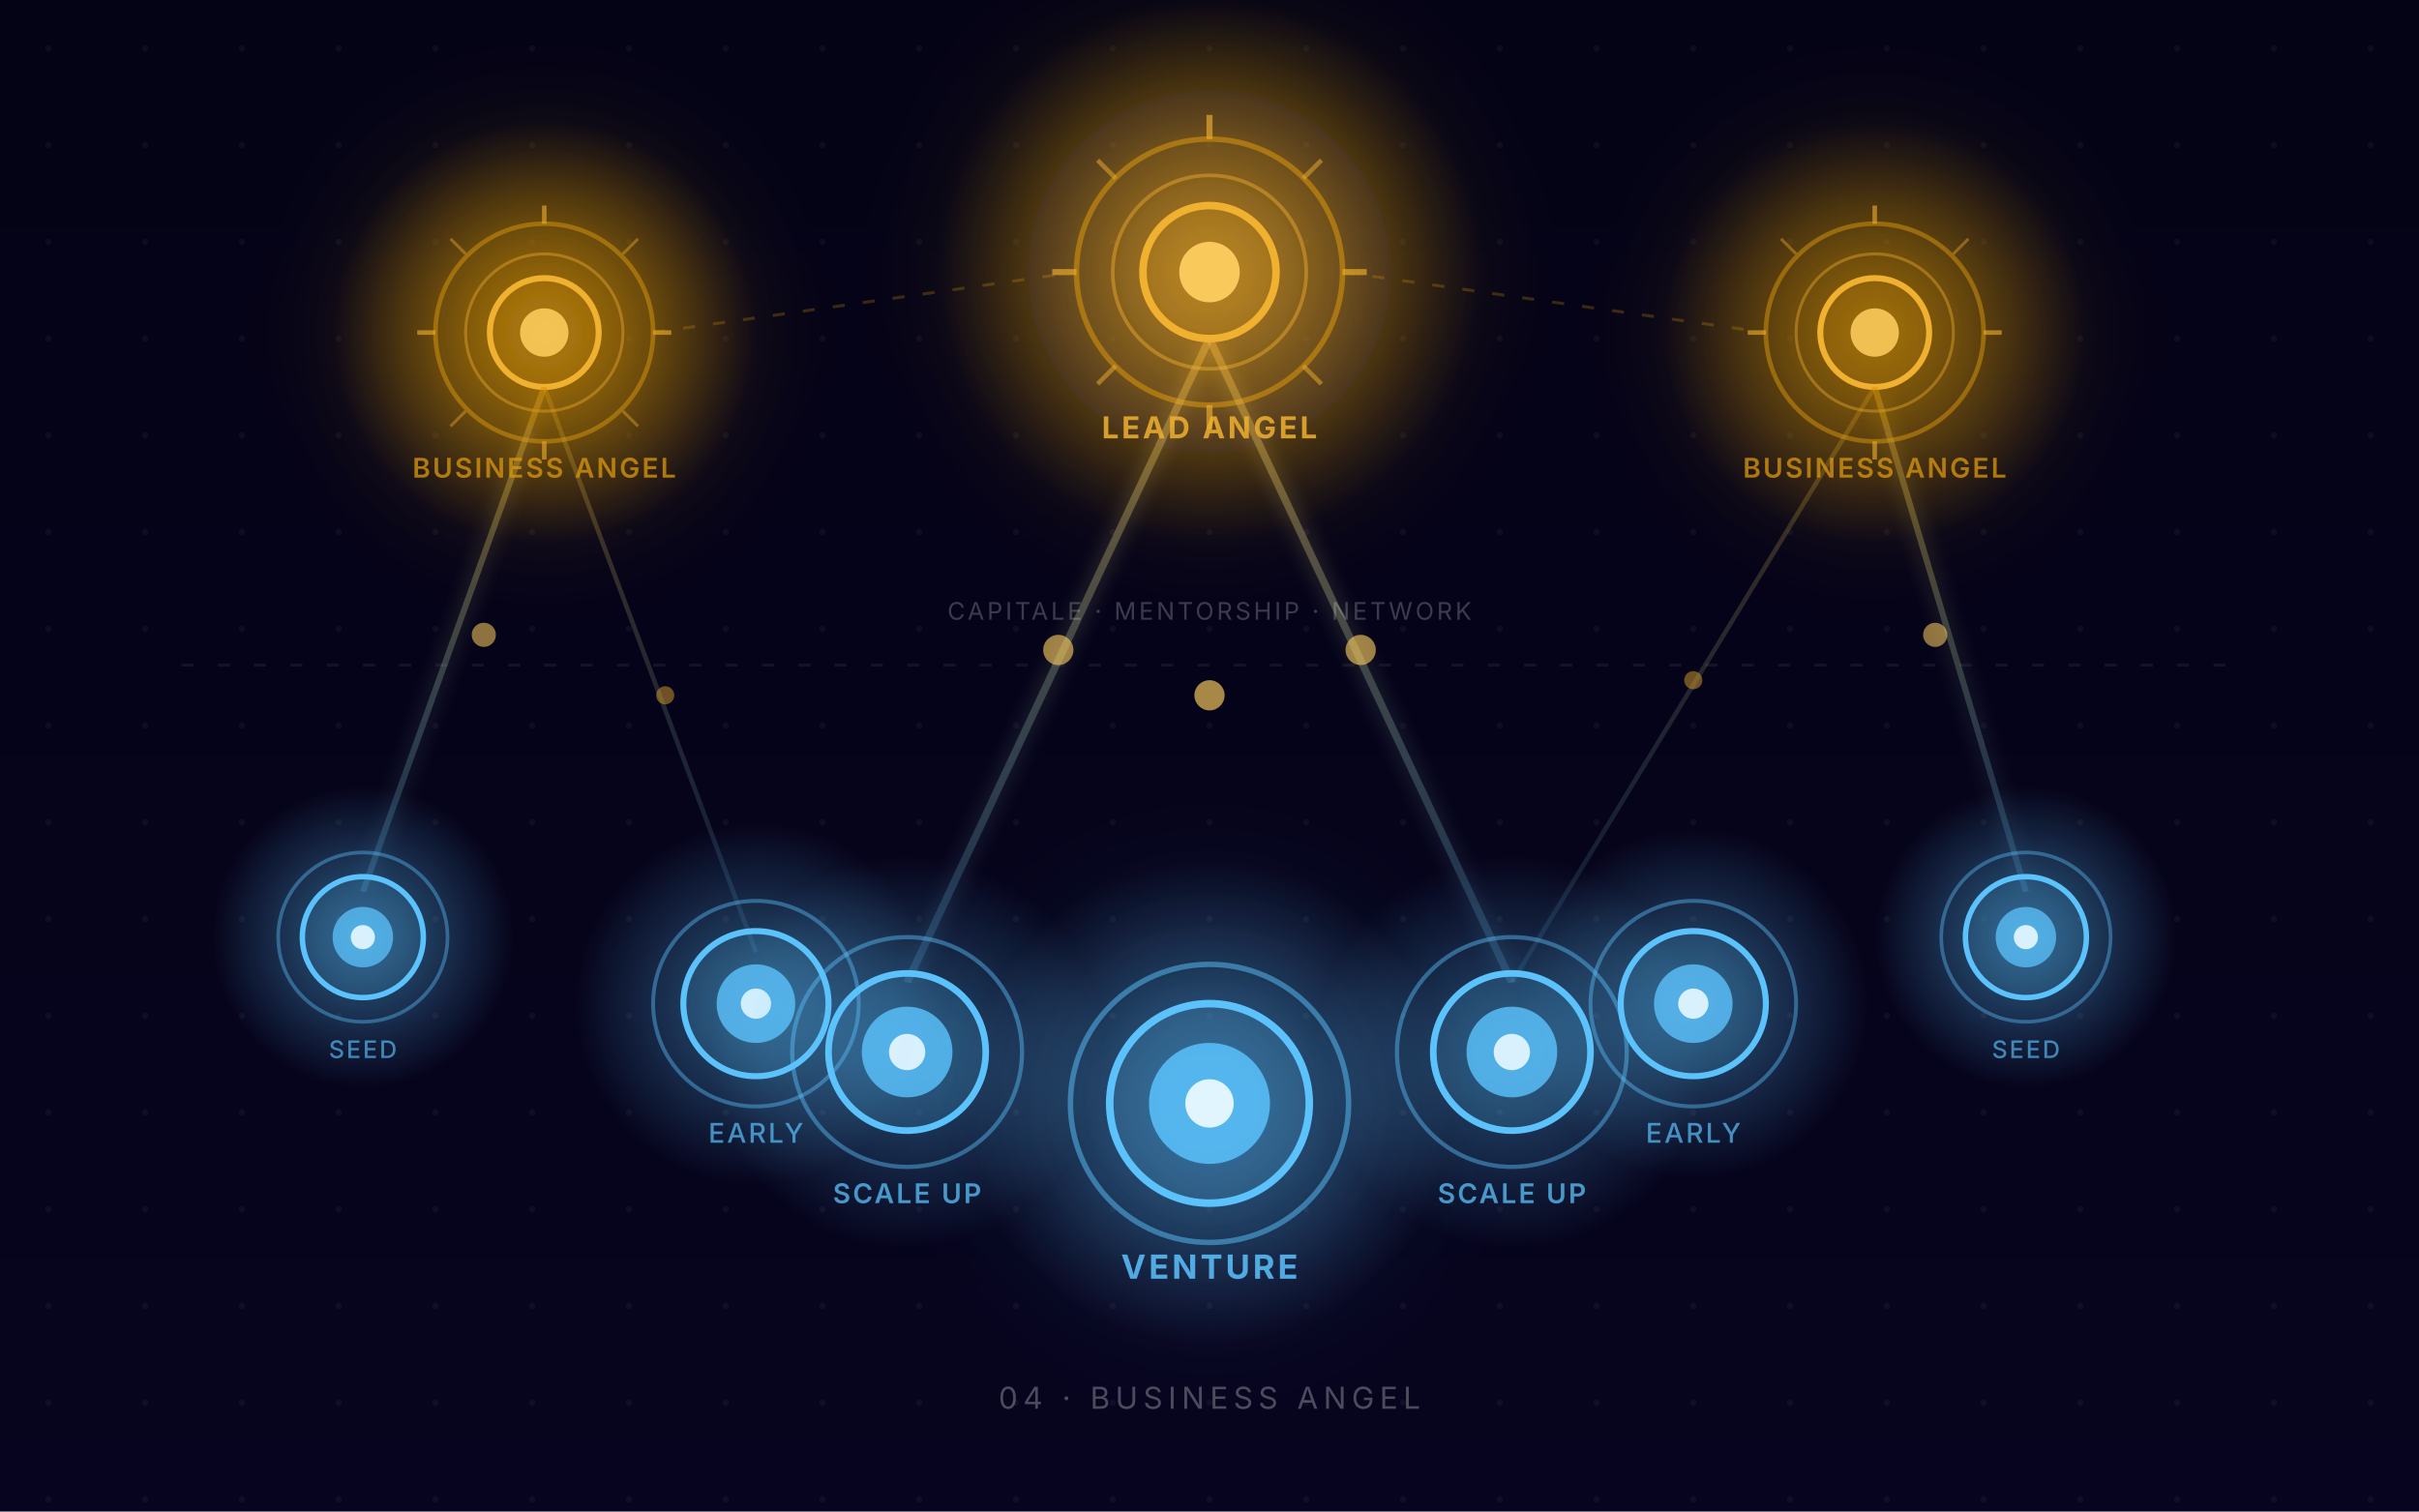
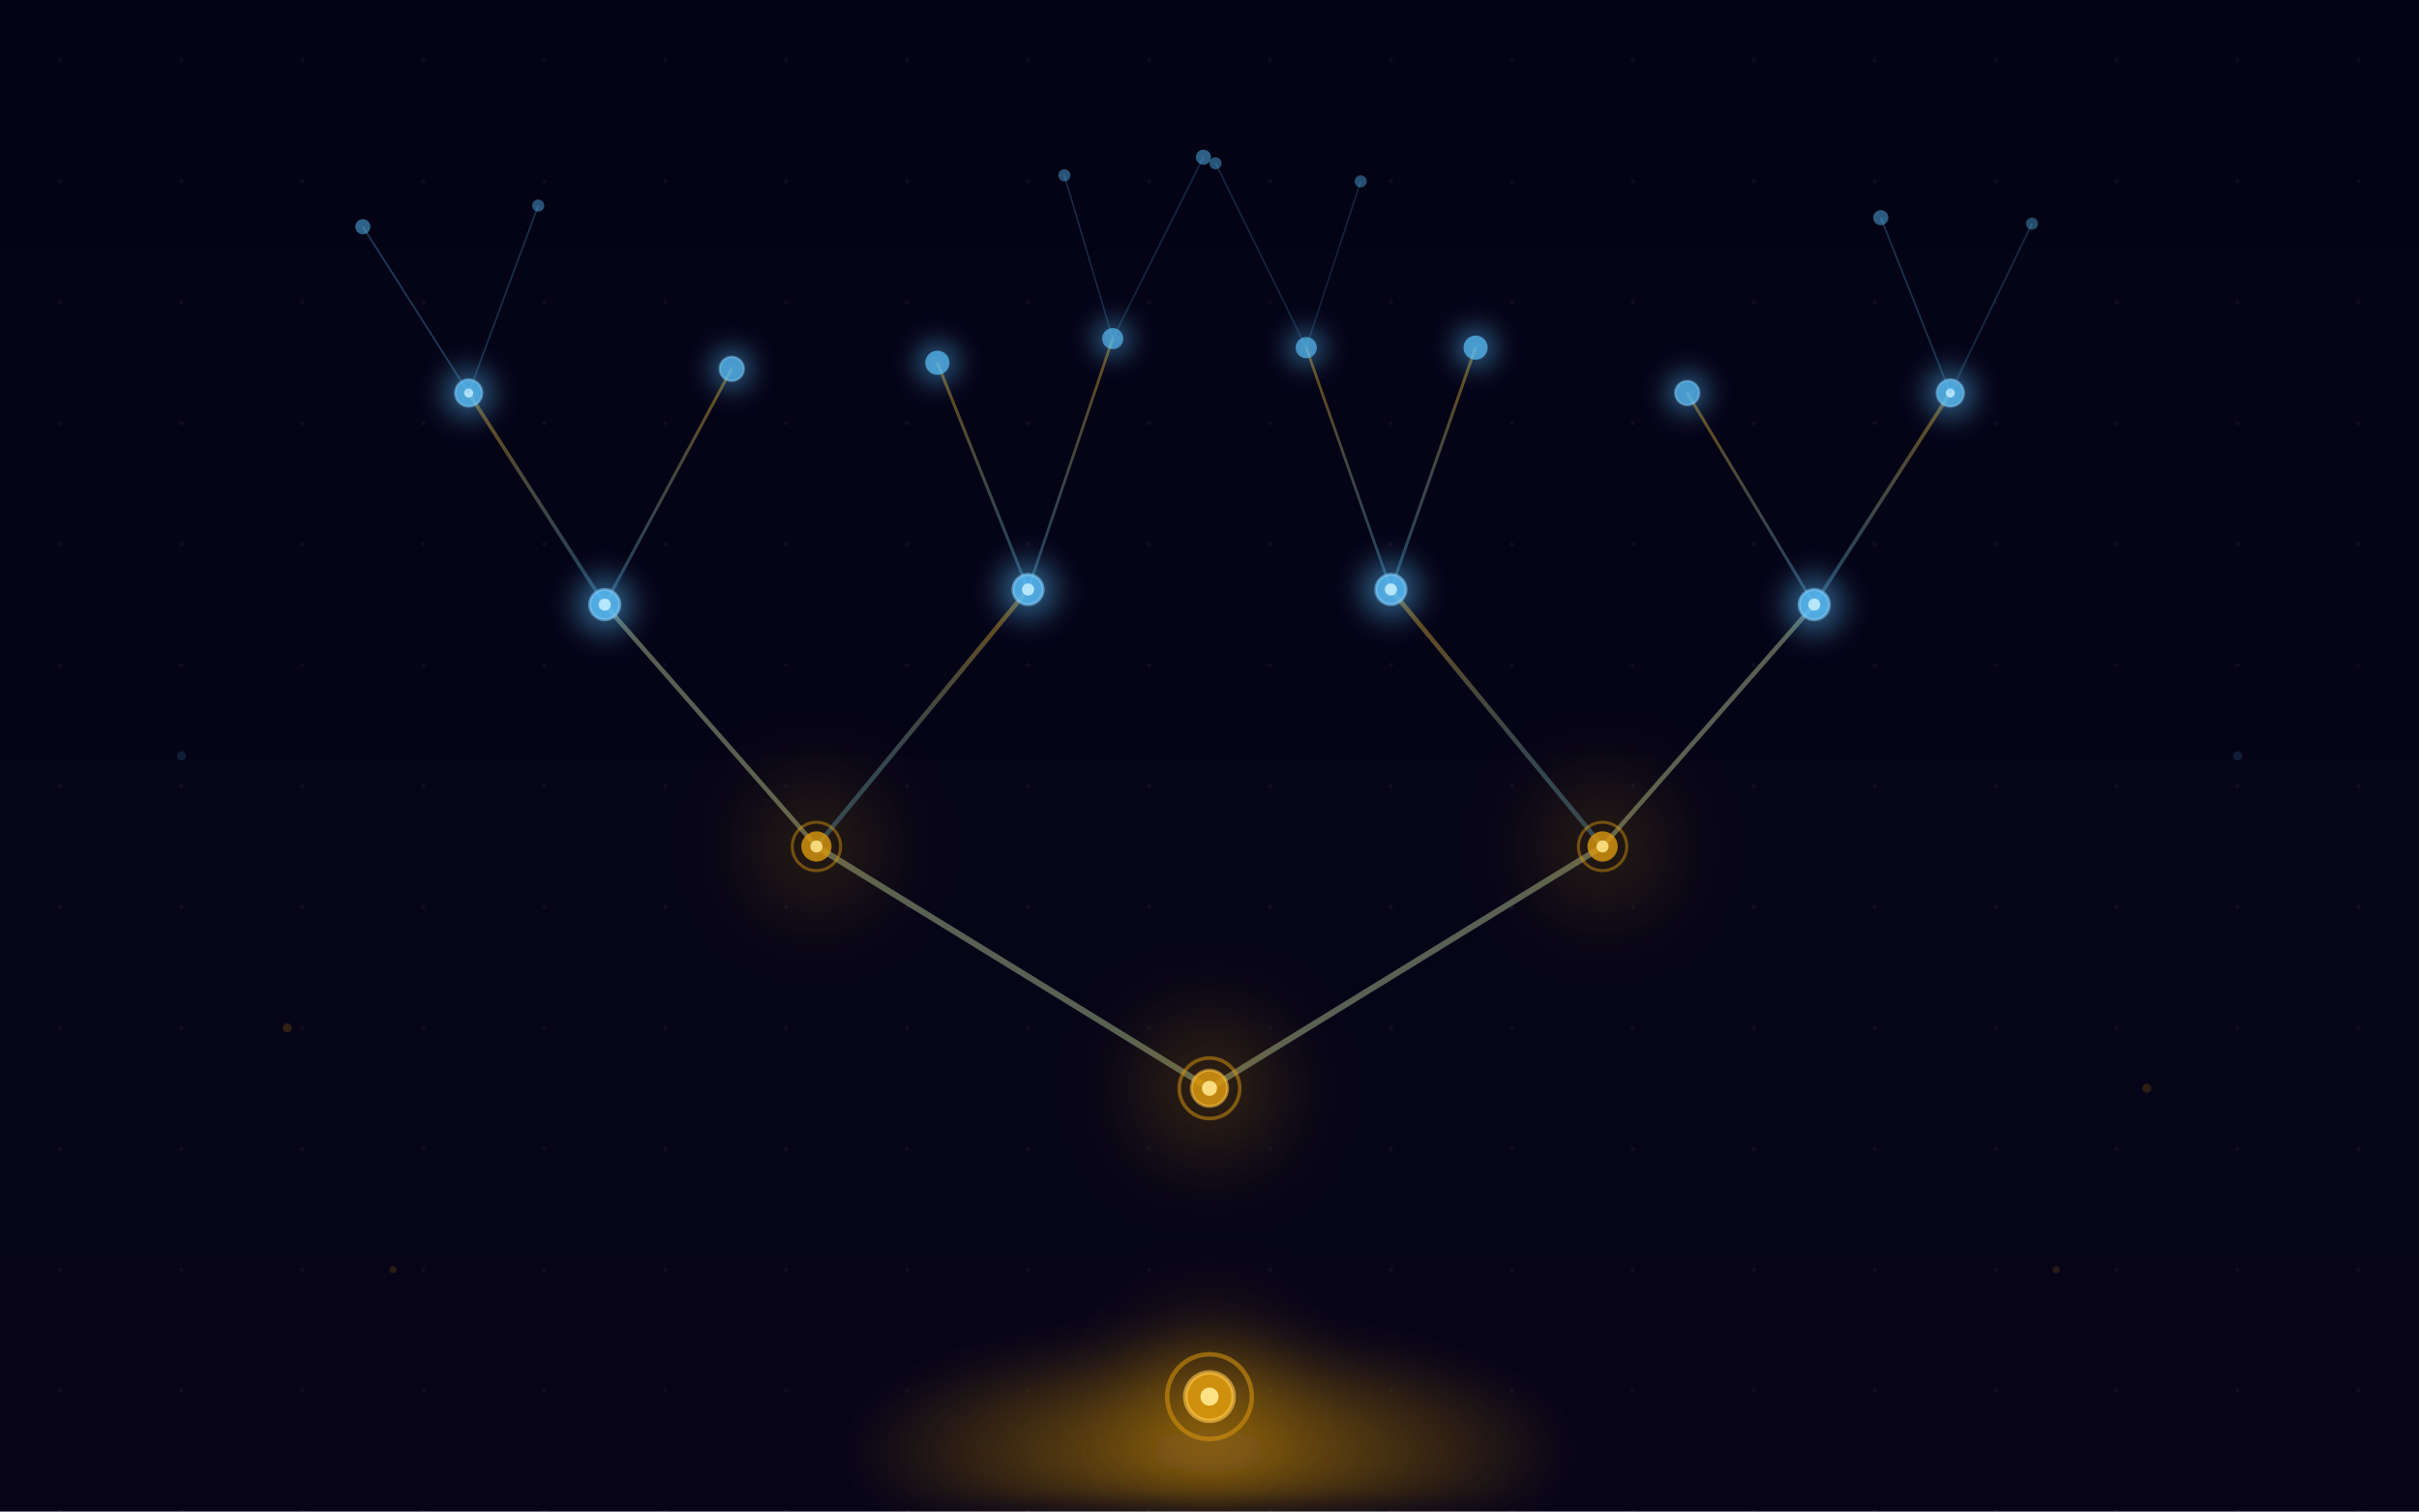
<svg xmlns="http://www.w3.org/2000/svg" viewBox="0 0 800 500" width="800" height="500" preserveAspectRatio="xMidYMid slice">
  <defs>
-     <linearGradient id="bg4" x1="0" y1="0" x2="0" y2="1">
+     <linearGradient id="i4-bg" x1="0" y1="0" x2="0" y2="1">
      <stop offset="0%" stop-color="#040315" />
-       <stop offset="100%" stop-color="#07041f" />
+       <stop offset="100%" stop-color="#070418" />
    </linearGradient>
-     <radialGradient id="glowAngel1" cx="50%" cy="50%" r="50%">
+     <linearGradient id="i4-trunk" x1="0" y1="0" x2="0" y2="1">
+       <stop offset="0%" stop-color="#da980e" stop-opacity="0.85" />
+       <stop offset="100%" stop-color="#da980e" stop-opacity="0.15" />
+     </linearGradient>
+     <linearGradient id="i4-branch-l" x1="1" y1="0" x2="0" y2="1">
+       <stop offset="0%" stop-color="#da980e" stop-opacity="0.7" />
+       <stop offset="100%" stop-color="#5bc2fc" stop-opacity="0.4" />
+     </linearGradient>
+     <linearGradient id="i4-branch-r" x1="0" y1="0" x2="1" y2="1">
+       <stop offset="0%" stop-color="#da980e" stop-opacity="0.7" />
+       <stop offset="100%" stop-color="#5bc2fc" stop-opacity="0.4" />
+     </linearGradient>
+     <linearGradient id="i4-twig" x1="0" y1="0" x2="0" y2="1">
+       <stop offset="0%" stop-color="#da980e" stop-opacity="0.5" />
+       <stop offset="100%" stop-color="#5bc2fc" stop-opacity="0.3" />
+     </linearGradient>
+     <radialGradient id="i4-root" cx="50%" cy="50%" r="50%">
      <stop offset="0%" stop-color="#da980e" stop-opacity="0.60" />
      <stop offset="100%" stop-color="#da980e" stop-opacity="0" />
    </radialGradient>
-     <radialGradient id="glowAngel2" cx="50%" cy="50%" r="50%">
-       <stop offset="0%" stop-color="#f0b030" stop-opacity="0.55" />
+     <radialGradient id="i4-g-gold" cx="50%" cy="50%" r="50%">
+       <stop offset="0%" stop-color="#da980e" stop-opacity="0.70" />
      <stop offset="100%" stop-color="#da980e" stop-opacity="0" />
    </radialGradient>
-     <radialGradient id="glowAngel3" cx="50%" cy="50%" r="50%">
-       <stop offset="0%" stop-color="#da980e" stop-opacity="0.50" />
-       <stop offset="100%" stop-color="#da980e" stop-opacity="0" />
-     </radialGradient>
-     <radialGradient id="glowVenture1" cx="50%" cy="50%" r="50%">
-       <stop offset="0%" stop-color="#5bc2fc" stop-opacity="0.50" />
+     <radialGradient id="i4-g-blue" cx="50%" cy="50%" r="50%">
+       <stop offset="0%" stop-color="#5bc2fc" stop-opacity="0.65" />
      <stop offset="100%" stop-color="#5bc2fc" stop-opacity="0" />
    </radialGradient>
-     <radialGradient id="glowVenture2" cx="50%" cy="50%" r="50%">
-       <stop offset="0%" stop-color="#5bc2fc" stop-opacity="0.45" />
-       <stop offset="100%" stop-color="#5bc2fc" stop-opacity="0" />
-     </radialGradient>
-     <radialGradient id="glowVenture3" cx="50%" cy="50%" r="50%">
-       <stop offset="0%" stop-color="#5bc2fc" stop-opacity="0.40" />
-       <stop offset="100%" stop-color="#5bc2fc" stop-opacity="0" />
-     </radialGradient>
-     <radialGradient id="glowVenture4" cx="50%" cy="50%" r="50%">
-       <stop offset="0%" stop-color="#5bc2fc" stop-opacity="0.35" />
-       <stop offset="100%" stop-color="#5bc2fc" stop-opacity="0" />
-     </radialGradient>
-     <linearGradient id="beam1" x1="0" y1="0" x2="0" y2="1">
-       <stop offset="0%" stop-color="#da980e" stop-opacity="0.80" />
-       <stop offset="100%" stop-color="#5bc2fc" stop-opacity="0.30" />
-     </linearGradient>
-     <linearGradient id="beam2" x1="0" y1="0" x2="0" y2="1">
-       <stop offset="0%" stop-color="#f0b030" stop-opacity="0.70" />
-       <stop offset="100%" stop-color="#5bc2fc" stop-opacity="0.25" />
-     </linearGradient>
-     <linearGradient id="beam3" x1="0" y1="0" x2="0" y2="1">
-       <stop offset="0%" stop-color="#da980e" stop-opacity="0.75" />
-       <stop offset="100%" stop-color="#5bc2fc" stop-opacity="0.28" />
-     </linearGradient>
-     <radialGradient id="seedGlow" cx="50%" cy="50%" r="50%">
-       <stop offset="0%" stop-color="#ffd060" stop-opacity="0.9" />
-       <stop offset="60%" stop-color="#da980e" stop-opacity="0.5" />
-       <stop offset="100%" stop-color="#da980e" stop-opacity="0" />
-     </radialGradient>
-     <linearGradient id="ventureGrad" x1="0" y1="0" x2="0" y2="1">
-       <stop offset="0%" stop-color="#5bc2fc" stop-opacity="0.9" />
-       <stop offset="100%" stop-color="#3a9fd8" stop-opacity="0.9" />
-     </linearGradient>
-     <pattern id="dots4" width="32" height="32" patternUnits="userSpaceOnUse">
-       <circle cx="16" cy="16" r="1" fill="#ffffff" fill-opacity="0.04" />
+     <filter id="i4-glow" x="-80%" y="-80%" width="260%" height="260%">
+       <feGaussianBlur stdDeviation="16" />
+     </filter>
+     <filter id="i4-soft" x="-50%" y="-50%" width="200%" height="200%">
+       <feGaussianBlur stdDeviation="7" />
+     </filter>
+     <filter id="i4-micro" x="-50%" y="-50%" width="200%" height="200%">
+       <feGaussianBlur stdDeviation="4" />
+     </filter>
+     <pattern id="i4-dots" width="40" height="40" patternUnits="userSpaceOnUse">
+       <circle cx="20" cy="20" r="0.7" fill="rgba(255,255,255,0.04)" />
    </pattern>
-     <filter id="softGlow" x="-80%" y="-80%" width="260%" height="260%">
-       <feGaussianBlur stdDeviation="18" result="blur" />
-       <feComposite in="SourceGraphic" in2="blur" operator="over" />
-     </filter>
-     <filter id="nodeGlow" x="-60%" y="-60%" width="220%" height="220%">
-       <feGaussianBlur stdDeviation="8" result="blur" />
-       <feComposite in="SourceGraphic" in2="blur" operator="over" />
-     </filter>
-     <filter id="beamBlur" x="-20%" y="0%" width="140%" height="100%">
-       <feGaussianBlur stdDeviation="3" result="blur" />
-       <feComposite in="SourceGraphic" in2="blur" operator="over" />
-     </filter>
  </defs>
-   <rect width="800" height="500" fill="url(#bg4)" />
-   <rect width="800" height="500" fill="url(#dots4)" />
-   <line x1="60" y1="220" x2="740" y2="220" stroke="rgba(255,255,255,0.06)" stroke-width="1" stroke-dasharray="4 8" />
-   <ellipse cx="180" cy="110" rx="70" ry="70" fill="url(#glowAngel1)" filter="url(#softGlow)" />
-   <circle cx="180" cy="110" r="36" fill="none" stroke="#da980e" stroke-width="1.5" stroke-opacity="0.5" />
-   <circle cx="180" cy="110" r="26" fill="none" stroke="#f0b030" stroke-width="1" stroke-opacity="0.4" />
-   <circle cx="180" cy="110" r="18" fill="#da980e" fill-opacity="0.15" stroke="#f0b030" stroke-width="2" />
-   <circle cx="180" cy="110" r="8" fill="#ffd060" fill-opacity="0.85" />
-   <line x1="180" y1="74" x2="180" y2="68" stroke="#f0b030" stroke-width="1.5" stroke-opacity="0.6" />
-   <line x1="180" y1="146" x2="180" y2="152" stroke="#f0b030" stroke-width="1.5" stroke-opacity="0.6" />
-   <line x1="144" y1="110" x2="138" y2="110" stroke="#f0b030" stroke-width="1.5" stroke-opacity="0.6" />
-   <line x1="216" y1="110" x2="222" y2="110" stroke="#f0b030" stroke-width="1.5" stroke-opacity="0.6" />
-   <line x1="154" y1="84" x2="149" y2="79" stroke="#f0b030" stroke-width="1" stroke-opacity="0.4" />
-   <line x1="206" y1="84" x2="211" y2="79" stroke="#f0b030" stroke-width="1" stroke-opacity="0.4" />
-   <line x1="154" y1="136" x2="149" y2="141" stroke="#f0b030" stroke-width="1" stroke-opacity="0.4" />
-   <line x1="206" y1="136" x2="211" y2="141" stroke="#f0b030" stroke-width="1" stroke-opacity="0.4" />
-   <ellipse cx="400" cy="90" rx="90" ry="90" fill="url(#glowAngel2)" filter="url(#softGlow)" />
-   <circle cx="400" cy="90" r="44" fill="none" stroke="#da980e" stroke-width="1.8" stroke-opacity="0.55" />
-   <circle cx="400" cy="90" r="32" fill="none" stroke="#f0b030" stroke-width="1.2" stroke-opacity="0.45" />
-   <circle cx="400" cy="90" r="22" fill="#da980e" fill-opacity="0.18" stroke="#f0b030" stroke-width="2.5" />
-   <circle cx="400" cy="90" r="10" fill="#ffd060" fill-opacity="0.92" />
-   <line x1="400" y1="46" x2="400" y2="38" stroke="#f0b030" stroke-width="2" stroke-opacity="0.65" />
-   <line x1="400" y1="134" x2="400" y2="142" stroke="#f0b030" stroke-width="2" stroke-opacity="0.65" />
-   <line x1="356" y1="90" x2="348" y2="90" stroke="#f0b030" stroke-width="2" stroke-opacity="0.65" />
-   <line x1="444" y1="90" x2="452" y2="90" stroke="#f0b030" stroke-width="2" stroke-opacity="0.65" />
-   <line x1="369" y1="59" x2="363" y2="53" stroke="#f0b030" stroke-width="1.5" stroke-opacity="0.5" />
-   <line x1="431" y1="59" x2="437" y2="53" stroke="#f0b030" stroke-width="1.5" stroke-opacity="0.5" />
-   <line x1="369" y1="121" x2="363" y2="127" stroke="#f0b030" stroke-width="1.5" stroke-opacity="0.5" />
-   <line x1="431" y1="121" x2="437" y2="127" stroke="#f0b030" stroke-width="1.5" stroke-opacity="0.5" />
-   <ellipse cx="620" cy="110" rx="70" ry="70" fill="url(#glowAngel3)" filter="url(#softGlow)" />
-   <circle cx="620" cy="110" r="36" fill="none" stroke="#da980e" stroke-width="1.5" stroke-opacity="0.5" />
-   <circle cx="620" cy="110" r="26" fill="none" stroke="#f0b030" stroke-width="1" stroke-opacity="0.4" />
-   <circle cx="620" cy="110" r="18" fill="#da980e" fill-opacity="0.15" stroke="#f0b030" stroke-width="2" />
-   <circle cx="620" cy="110" r="8" fill="#ffd060" fill-opacity="0.85" />
-   <line x1="620" y1="74" x2="620" y2="68" stroke="#f0b030" stroke-width="1.5" stroke-opacity="0.6" />
-   <line x1="620" y1="146" x2="620" y2="152" stroke="#f0b030" stroke-width="1.5" stroke-opacity="0.6" />
-   <line x1="584" y1="110" x2="578" y2="110" stroke="#f0b030" stroke-width="1.5" stroke-opacity="0.6" />
-   <line x1="656" y1="110" x2="662" y2="110" stroke="#f0b030" stroke-width="1.5" stroke-opacity="0.6" />
-   <line x1="594" y1="84" x2="589" y2="79" stroke="#f0b030" stroke-width="1" stroke-opacity="0.4" />
-   <line x1="646" y1="84" x2="651" y2="79" stroke="#f0b030" stroke-width="1" stroke-opacity="0.4" />
-   <line x1="180" y1="128" x2="120" y2="295" stroke="url(#beam1)" stroke-width="2" stroke-opacity="0.6" filter="url(#beamBlur)" />
-   <line x1="180" y1="128" x2="250" y2="315" stroke="url(#beam1)" stroke-width="1.5" stroke-opacity="0.4" />
-   <line x1="400" y1="112" x2="300" y2="325" stroke="url(#beam2)" stroke-width="2.5" stroke-opacity="0.65" filter="url(#beamBlur)" />
-   <line x1="400" y1="112" x2="400" y2="345" stroke="url(#beam2)" stroke-width="3" stroke-opacity="0.70" filter="url(#beamBlur)" />
-   <line x1="400" y1="112" x2="500" y2="325" stroke="url(#beam2)" stroke-width="2.5" stroke-opacity="0.65" filter="url(#beamBlur)" />
-   <line x1="620" y1="128" x2="500" y2="325" stroke="url(#beam3)" stroke-width="1.5" stroke-opacity="0.4" />
-   <line x1="620" y1="128" x2="670" y2="295" stroke="url(#beam3)" stroke-width="2" stroke-opacity="0.6" filter="url(#beamBlur)" />
-   <line x1="216" y1="110" x2="356" y2="90" stroke="#da980e" stroke-width="1" stroke-opacity="0.25" stroke-dasharray="4 6" />
-   <line x1="444" y1="90" x2="584" y2="110" stroke="#da980e" stroke-width="1" stroke-opacity="0.25" stroke-dasharray="4 6" />
-   <circle cx="160" cy="210" r="4" fill="#ffd060" fill-opacity="0.55" />
-   <circle cx="220" cy="230" r="3" fill="#f0b030" fill-opacity="0.45" />
-   <circle cx="350" cy="215" r="5" fill="#ffd060" fill-opacity="0.6" />
-   <circle cx="400" cy="230" r="5" fill="#ffd060" fill-opacity="0.65" />
-   <circle cx="450" cy="215" r="5" fill="#ffd060" fill-opacity="0.6" />
-   <circle cx="560" cy="225" r="3" fill="#f0b030" fill-opacity="0.45" />
-   <circle cx="640" cy="210" r="4" fill="#ffd060" fill-opacity="0.55" />
-   <ellipse cx="120" cy="310" rx="50" ry="50" fill="url(#glowVenture1)" />
-   <circle cx="120" cy="310" r="28" fill="none" stroke="#5bc2fc" stroke-width="1.2" stroke-opacity="0.40" />
-   <circle cx="120" cy="310" r="20" fill="#5bc2fc" fill-opacity="0.12" stroke="#5bc2fc" stroke-width="1.8" />
-   <circle cx="120" cy="310" r="10" fill="#5bc2fc" fill-opacity="0.75" />
-   <circle cx="120" cy="310" r="4" fill="#e8f8ff" fill-opacity="0.9" />
-   <ellipse cx="250" cy="332" rx="60" ry="60" fill="url(#glowVenture2)" />
-   <circle cx="250" cy="332" r="34" fill="none" stroke="#5bc2fc" stroke-width="1.3" stroke-opacity="0.42" />
-   <circle cx="250" cy="332" r="24" fill="#5bc2fc" fill-opacity="0.13" stroke="#5bc2fc" stroke-width="2" />
-   <circle cx="250" cy="332" r="13" fill="#5bc2fc" fill-opacity="0.80" />
-   <circle cx="250" cy="332" r="5" fill="#e8f8ff" fill-opacity="0.9" />
-   <ellipse cx="300" cy="348" rx="65" ry="65" fill="url(#glowVenture3)" />
-   <circle cx="300" cy="348" r="38" fill="none" stroke="#5bc2fc" stroke-width="1.4" stroke-opacity="0.44" />
-   <circle cx="300" cy="348" r="26" fill="#5bc2fc" fill-opacity="0.14" stroke="#5bc2fc" stroke-width="2.2" />
-   <circle cx="300" cy="348" r="15" fill="#5bc2fc" fill-opacity="0.82" />
-   <circle cx="300" cy="348" r="6" fill="#e8f8ff" fill-opacity="0.9" />
-   <ellipse cx="400" cy="365" rx="80" ry="80" fill="url(#glowVenture4)" filter="url(#softGlow)" />
-   <circle cx="400" cy="365" r="46" fill="none" stroke="#5bc2fc" stroke-width="1.8" stroke-opacity="0.50" />
-   <circle cx="400" cy="365" r="33" fill="#5bc2fc" fill-opacity="0.16" stroke="#5bc2fc" stroke-width="2.5" />
-   <circle cx="400" cy="365" r="20" fill="#5bc2fc" fill-opacity="0.85" />
-   <circle cx="400" cy="365" r="8" fill="#e8f8ff" fill-opacity="0.95" />
-   <ellipse cx="500" cy="348" rx="65" ry="65" fill="url(#glowVenture3)" />
-   <circle cx="500" cy="348" r="38" fill="none" stroke="#5bc2fc" stroke-width="1.4" stroke-opacity="0.44" />
-   <circle cx="500" cy="348" r="26" fill="#5bc2fc" fill-opacity="0.14" stroke="#5bc2fc" stroke-width="2.2" />
-   <circle cx="500" cy="348" r="15" fill="#5bc2fc" fill-opacity="0.82" />
-   <circle cx="500" cy="348" r="6" fill="#e8f8ff" fill-opacity="0.9" />
-   <ellipse cx="560" cy="332" rx="58" ry="58" fill="url(#glowVenture2)" />
-   <circle cx="560" cy="332" r="34" fill="none" stroke="#5bc2fc" stroke-width="1.3" stroke-opacity="0.42" />
-   <circle cx="560" cy="332" r="24" fill="#5bc2fc" fill-opacity="0.13" stroke="#5bc2fc" stroke-width="2" />
-   <circle cx="560" cy="332" r="13" fill="#5bc2fc" fill-opacity="0.80" />
-   <circle cx="560" cy="332" r="5" fill="#e8f8ff" fill-opacity="0.9" />
-   <ellipse cx="670" cy="310" rx="50" ry="50" fill="url(#glowVenture1)" />
-   <circle cx="670" cy="310" r="28" fill="none" stroke="#5bc2fc" stroke-width="1.2" stroke-opacity="0.40" />
-   <circle cx="670" cy="310" r="20" fill="#5bc2fc" fill-opacity="0.12" stroke="#5bc2fc" stroke-width="1.8" />
-   <circle cx="670" cy="310" r="10" fill="#5bc2fc" fill-opacity="0.75" />
-   <circle cx="670" cy="310" r="4" fill="#e8f8ff" fill-opacity="0.9" />
-   <text x="180" y="158" text-anchor="middle" font-family="'Inter', sans-serif" font-size="9" font-weight="600" letter-spacing="0.08em" fill="#da980e" fill-opacity="0.75">BUSINESS ANGEL</text>
-   <text x="400" y="145" text-anchor="middle" font-family="'Inter', sans-serif" font-size="10" font-weight="700" letter-spacing="0.09em" fill="#f0b030" fill-opacity="0.85">LEAD ANGEL</text>
-   <text x="620" y="158" text-anchor="middle" font-family="'Inter', sans-serif" font-size="9" font-weight="600" letter-spacing="0.08em" fill="#da980e" fill-opacity="0.75">BUSINESS ANGEL</text>
-   <text x="400" y="205" text-anchor="middle" font-family="'Inter', sans-serif" font-size="8" font-weight="400" letter-spacing="0.12em" fill="rgba(255,255,255,0.22)">CAPITALE · MENTORSHIP · NETWORK</text>
-   <text x="120" y="350" text-anchor="middle" font-family="'Inter', sans-serif" font-size="8" font-weight="500" letter-spacing="0.08em" fill="#5bc2fc" fill-opacity="0.65">SEED</text>
-   <text x="250" y="378" text-anchor="middle" font-family="'Inter', sans-serif" font-size="9" font-weight="500" letter-spacing="0.08em" fill="#5bc2fc" fill-opacity="0.70">EARLY</text>
-   <text x="300" y="398" text-anchor="middle" font-family="'Inter', sans-serif" font-size="9" font-weight="600" letter-spacing="0.08em" fill="#5bc2fc" fill-opacity="0.75">SCALE UP</text>
-   <text x="400" y="423" text-anchor="middle" font-family="'Inter', sans-serif" font-size="11" font-weight="700" letter-spacing="0.09em" fill="#5bc2fc" fill-opacity="0.85">VENTURE</text>
-   <text x="500" y="398" text-anchor="middle" font-family="'Inter', sans-serif" font-size="9" font-weight="600" letter-spacing="0.08em" fill="#5bc2fc" fill-opacity="0.75">SCALE UP</text>
-   <text x="560" y="378" text-anchor="middle" font-family="'Inter', sans-serif" font-size="9" font-weight="500" letter-spacing="0.08em" fill="#5bc2fc" fill-opacity="0.70">EARLY</text>
-   <text x="670" y="350" text-anchor="middle" font-family="'Inter', sans-serif" font-size="8" font-weight="500" letter-spacing="0.08em" fill="#5bc2fc" fill-opacity="0.65">SEED</text>
-   <text x="400" y="466" text-anchor="middle" font-family="'Inter', sans-serif" font-size="10" font-weight="400" letter-spacing="0.18em" fill="rgba(255,255,255,0.28)">04 · BUSINESS ANGEL</text>
+   <rect width="800" height="500" fill="url(#i4-bg)" />
+   <rect width="800" height="500" fill="url(#i4-dots)" />
+   <ellipse cx="400" cy="480" rx="120" ry="40" fill="url(#i4-root)" filter="url(#i4-soft)" />
+   <circle cx="400" cy="462" r="26" fill="url(#i4-g-gold)" filter="url(#i4-glow)" />
+   <circle cx="400" cy="462" r="14" fill="none" stroke="#da980e" stroke-width="1.5" stroke-opacity="0.55" />
+   <circle cx="400" cy="462" r="8" fill="#da980e" fill-opacity="0.90" stroke="rgba(255,200,80,0.6)" stroke-width="1.5" />
+   <circle cx="400" cy="462" r="3" fill="rgba(255,230,140,0.95)" />
+   <line x1="400" y1="462" x2="400" y2="360" stroke="url(#i4-trunk)" stroke-width="2.8" />
+   <line x1="400" y1="360" x2="270" y2="280" stroke="url(#i4-branch-l)" stroke-width="2.0" />
+   <line x1="400" y1="360" x2="530" y2="280" stroke="url(#i4-branch-r)" stroke-width="2.0" />
+   <circle cx="400" cy="360" r="22" fill="url(#i4-g-gold)" filter="url(#i4-glow)" />
+   <circle cx="400" cy="360" r="10" fill="none" stroke="#da980e" stroke-width="1.2" stroke-opacity="0.50" />
+   <circle cx="400" cy="360" r="6" fill="#da980e" fill-opacity="0.85" stroke="rgba(255,200,80,0.5)" stroke-width="1" />
+   <circle cx="400" cy="360" r="2.5" fill="rgba(255,230,140,0.9)" />
+   <line x1="270" y1="280" x2="200" y2="200" stroke="url(#i4-branch-l)" stroke-width="1.5" />
+   <line x1="270" y1="280" x2="340" y2="195" stroke="url(#i4-twig)" stroke-width="1.5" />
+   <line x1="530" y1="280" x2="460" y2="195" stroke="url(#i4-twig)" stroke-width="1.5" />
+   <line x1="530" y1="280" x2="600" y2="200" stroke="url(#i4-branch-r)" stroke-width="1.5" />
+   <circle cx="270" cy="280" r="18" fill="url(#i4-g-gold)" filter="url(#i4-glow)" />
+   <circle cx="270" cy="280" r="8" fill="none" stroke="#da980e" stroke-width="1" stroke-opacity="0.45" />
+   <circle cx="270" cy="280" r="5" fill="#da980e" fill-opacity="0.80" />
+   <circle cx="270" cy="280" r="2" fill="rgba(255,230,140,0.85)" />
+   <circle cx="530" cy="280" r="18" fill="url(#i4-g-gold)" filter="url(#i4-glow)" />
+   <circle cx="530" cy="280" r="8" fill="none" stroke="#da980e" stroke-width="1" stroke-opacity="0.45" />
+   <circle cx="530" cy="280" r="5" fill="#da980e" fill-opacity="0.80" />
+   <circle cx="530" cy="280" r="2" fill="rgba(255,230,140,0.85)" />
+   <line x1="200" y1="200" x2="155" y2="130" stroke="url(#i4-twig)" stroke-width="1.2" />
+   <line x1="200" y1="200" x2="242" y2="122" stroke="url(#i4-twig)" stroke-width="1.0" />
+   <line x1="340" y1="195" x2="310" y2="120" stroke="url(#i4-twig)" stroke-width="1.0" />
+   <line x1="340" y1="195" x2="368" y2="112" stroke="url(#i4-twig)" stroke-width="0.9" />
+   <line x1="460" y1="195" x2="432" y2="115" stroke="url(#i4-twig)" stroke-width="0.9" />
+   <line x1="460" y1="195" x2="488" y2="115" stroke="url(#i4-twig)" stroke-width="1.0" />
+   <line x1="600" y1="200" x2="558" y2="130" stroke="url(#i4-twig)" stroke-width="1.0" />
+   <line x1="600" y1="200" x2="645" y2="130" stroke="url(#i4-twig)" stroke-width="1.2" />
+   <circle cx="200" cy="200" r="14" fill="url(#i4-g-blue)" filter="url(#i4-micro)" />
+   <circle cx="200" cy="200" r="5" fill="#5bc2fc" fill-opacity="0.80" stroke="rgba(140,210,255,0.5)" stroke-width="1" />
+   <circle cx="200" cy="200" r="2" fill="rgba(200,240,255,0.85)" />
+   <circle cx="340" cy="195" r="14" fill="url(#i4-g-blue)" filter="url(#i4-micro)" />
+   <circle cx="340" cy="195" r="5" fill="#5bc2fc" fill-opacity="0.78" stroke="rgba(140,210,255,0.5)" stroke-width="1" />
+   <circle cx="340" cy="195" r="2" fill="rgba(200,240,255,0.85)" />
+   <circle cx="460" cy="195" r="14" fill="url(#i4-g-blue)" filter="url(#i4-micro)" />
+   <circle cx="460" cy="195" r="5" fill="#5bc2fc" fill-opacity="0.78" stroke="rgba(140,210,255,0.5)" stroke-width="1" />
+   <circle cx="460" cy="195" r="2" fill="rgba(200,240,255,0.85)" />
+   <circle cx="600" cy="200" r="14" fill="url(#i4-g-blue)" filter="url(#i4-micro)" />
+   <circle cx="600" cy="200" r="5" fill="#5bc2fc" fill-opacity="0.80" stroke="rgba(140,210,255,0.5)" stroke-width="1" />
+   <circle cx="600" cy="200" r="2" fill="rgba(200,240,255,0.85)" />
+   <circle cx="155" cy="130" r="12" fill="url(#i4-g-blue)" filter="url(#i4-micro)" />
+   <circle cx="155" cy="130" r="4.5" fill="#5bc2fc" fill-opacity="0.75" stroke="rgba(140,210,255,0.4)" stroke-width="0.8" />
+   <circle cx="155" cy="130" r="1.5" fill="rgba(200,240,255,0.8)" />
+   <circle cx="242" cy="122" r="10" fill="url(#i4-g-blue)" filter="url(#i4-micro)" />
+   <circle cx="242" cy="122" r="4" fill="#5bc2fc" fill-opacity="0.70" stroke="rgba(140,210,255,0.4)" stroke-width="0.8" />
+   <circle cx="310" cy="120" r="10" fill="url(#i4-g-blue)" filter="url(#i4-micro)" />
+   <circle cx="310" cy="120" r="4" fill="#5bc2fc" fill-opacity="0.70" />
+   <circle cx="368" cy="112" r="9" fill="url(#i4-g-blue)" filter="url(#i4-micro)" />
+   <circle cx="368" cy="112" r="3.5" fill="#5bc2fc" fill-opacity="0.65" />
+   <circle cx="432" cy="115" r="9" fill="url(#i4-g-blue)" filter="url(#i4-micro)" />
+   <circle cx="432" cy="115" r="3.5" fill="#5bc2fc" fill-opacity="0.65" />
+   <circle cx="488" cy="115" r="10" fill="url(#i4-g-blue)" filter="url(#i4-micro)" />
+   <circle cx="488" cy="115" r="4" fill="#5bc2fc" fill-opacity="0.70" />
+   <circle cx="558" cy="130" r="10" fill="url(#i4-g-blue)" filter="url(#i4-micro)" />
+   <circle cx="558" cy="130" r="4" fill="#5bc2fc" fill-opacity="0.70" stroke="rgba(140,210,255,0.4)" stroke-width="0.8" />
+   <circle cx="645" cy="130" r="12" fill="url(#i4-g-blue)" filter="url(#i4-micro)" />
+   <circle cx="645" cy="130" r="4.5" fill="#5bc2fc" fill-opacity="0.75" stroke="rgba(140,210,255,0.4)" stroke-width="0.8" />
+   <circle cx="645" cy="130" r="1.5" fill="rgba(200,240,255,0.8)" />
+   <line x1="155" y1="130" x2="120" y2="75" stroke="#5bc2fc" stroke-width="0.6" stroke-opacity="0.28" />
+   <line x1="155" y1="130" x2="178" y2="68" stroke="#5bc2fc" stroke-width="0.6" stroke-opacity="0.22" />
+   <line x1="368" y1="112" x2="352" y2="58" stroke="#5bc2fc" stroke-width="0.5" stroke-opacity="0.22" />
+   <line x1="368" y1="112" x2="398" y2="52" stroke="#5bc2fc" stroke-width="0.5" stroke-opacity="0.20" />
+   <line x1="432" y1="115" x2="402" y2="54" stroke="#5bc2fc" stroke-width="0.5" stroke-opacity="0.20" />
+   <line x1="432" y1="115" x2="450" y2="60" stroke="#5bc2fc" stroke-width="0.5" stroke-opacity="0.18" />
+   <line x1="645" y1="130" x2="622" y2="72" stroke="#5bc2fc" stroke-width="0.6" stroke-opacity="0.24" />
+   <line x1="645" y1="130" x2="672" y2="74" stroke="#5bc2fc" stroke-width="0.6" stroke-opacity="0.20" />
+   <circle cx="120" cy="75" r="2.5" fill="#5bc2fc" fill-opacity="0.50" />
+   <circle cx="178" cy="68" r="2" fill="#5bc2fc" fill-opacity="0.42" />
+   <circle cx="352" cy="58" r="2" fill="#5bc2fc" fill-opacity="0.42" />
+   <circle cx="398" cy="52" r="2.5" fill="#5bc2fc" fill-opacity="0.48" />
+   <circle cx="402" cy="54" r="2" fill="#5bc2fc" fill-opacity="0.42" />
+   <circle cx="450" cy="60" r="2" fill="#5bc2fc" fill-opacity="0.40" />
+   <circle cx="622" cy="72" r="2.5" fill="#5bc2fc" fill-opacity="0.46" />
+   <circle cx="672" cy="74" r="2" fill="#5bc2fc" fill-opacity="0.38" />
+   <circle cx="95" cy="340" r="1.5" fill="#da980e" fill-opacity="0.20" />
+   <circle cx="710" cy="360" r="1.5" fill="#da980e" fill-opacity="0.18" />
+   <circle cx="130" cy="420" r="1.2" fill="#da980e" fill-opacity="0.16" />
+   <circle cx="680" cy="420" r="1.2" fill="#da980e" fill-opacity="0.15" />
+   <circle cx="60" cy="250" r="1.5" fill="#5bc2fc" fill-opacity="0.14" />
+   <circle cx="740" cy="250" r="1.5" fill="#5bc2fc" fill-opacity="0.14" />
</svg>
